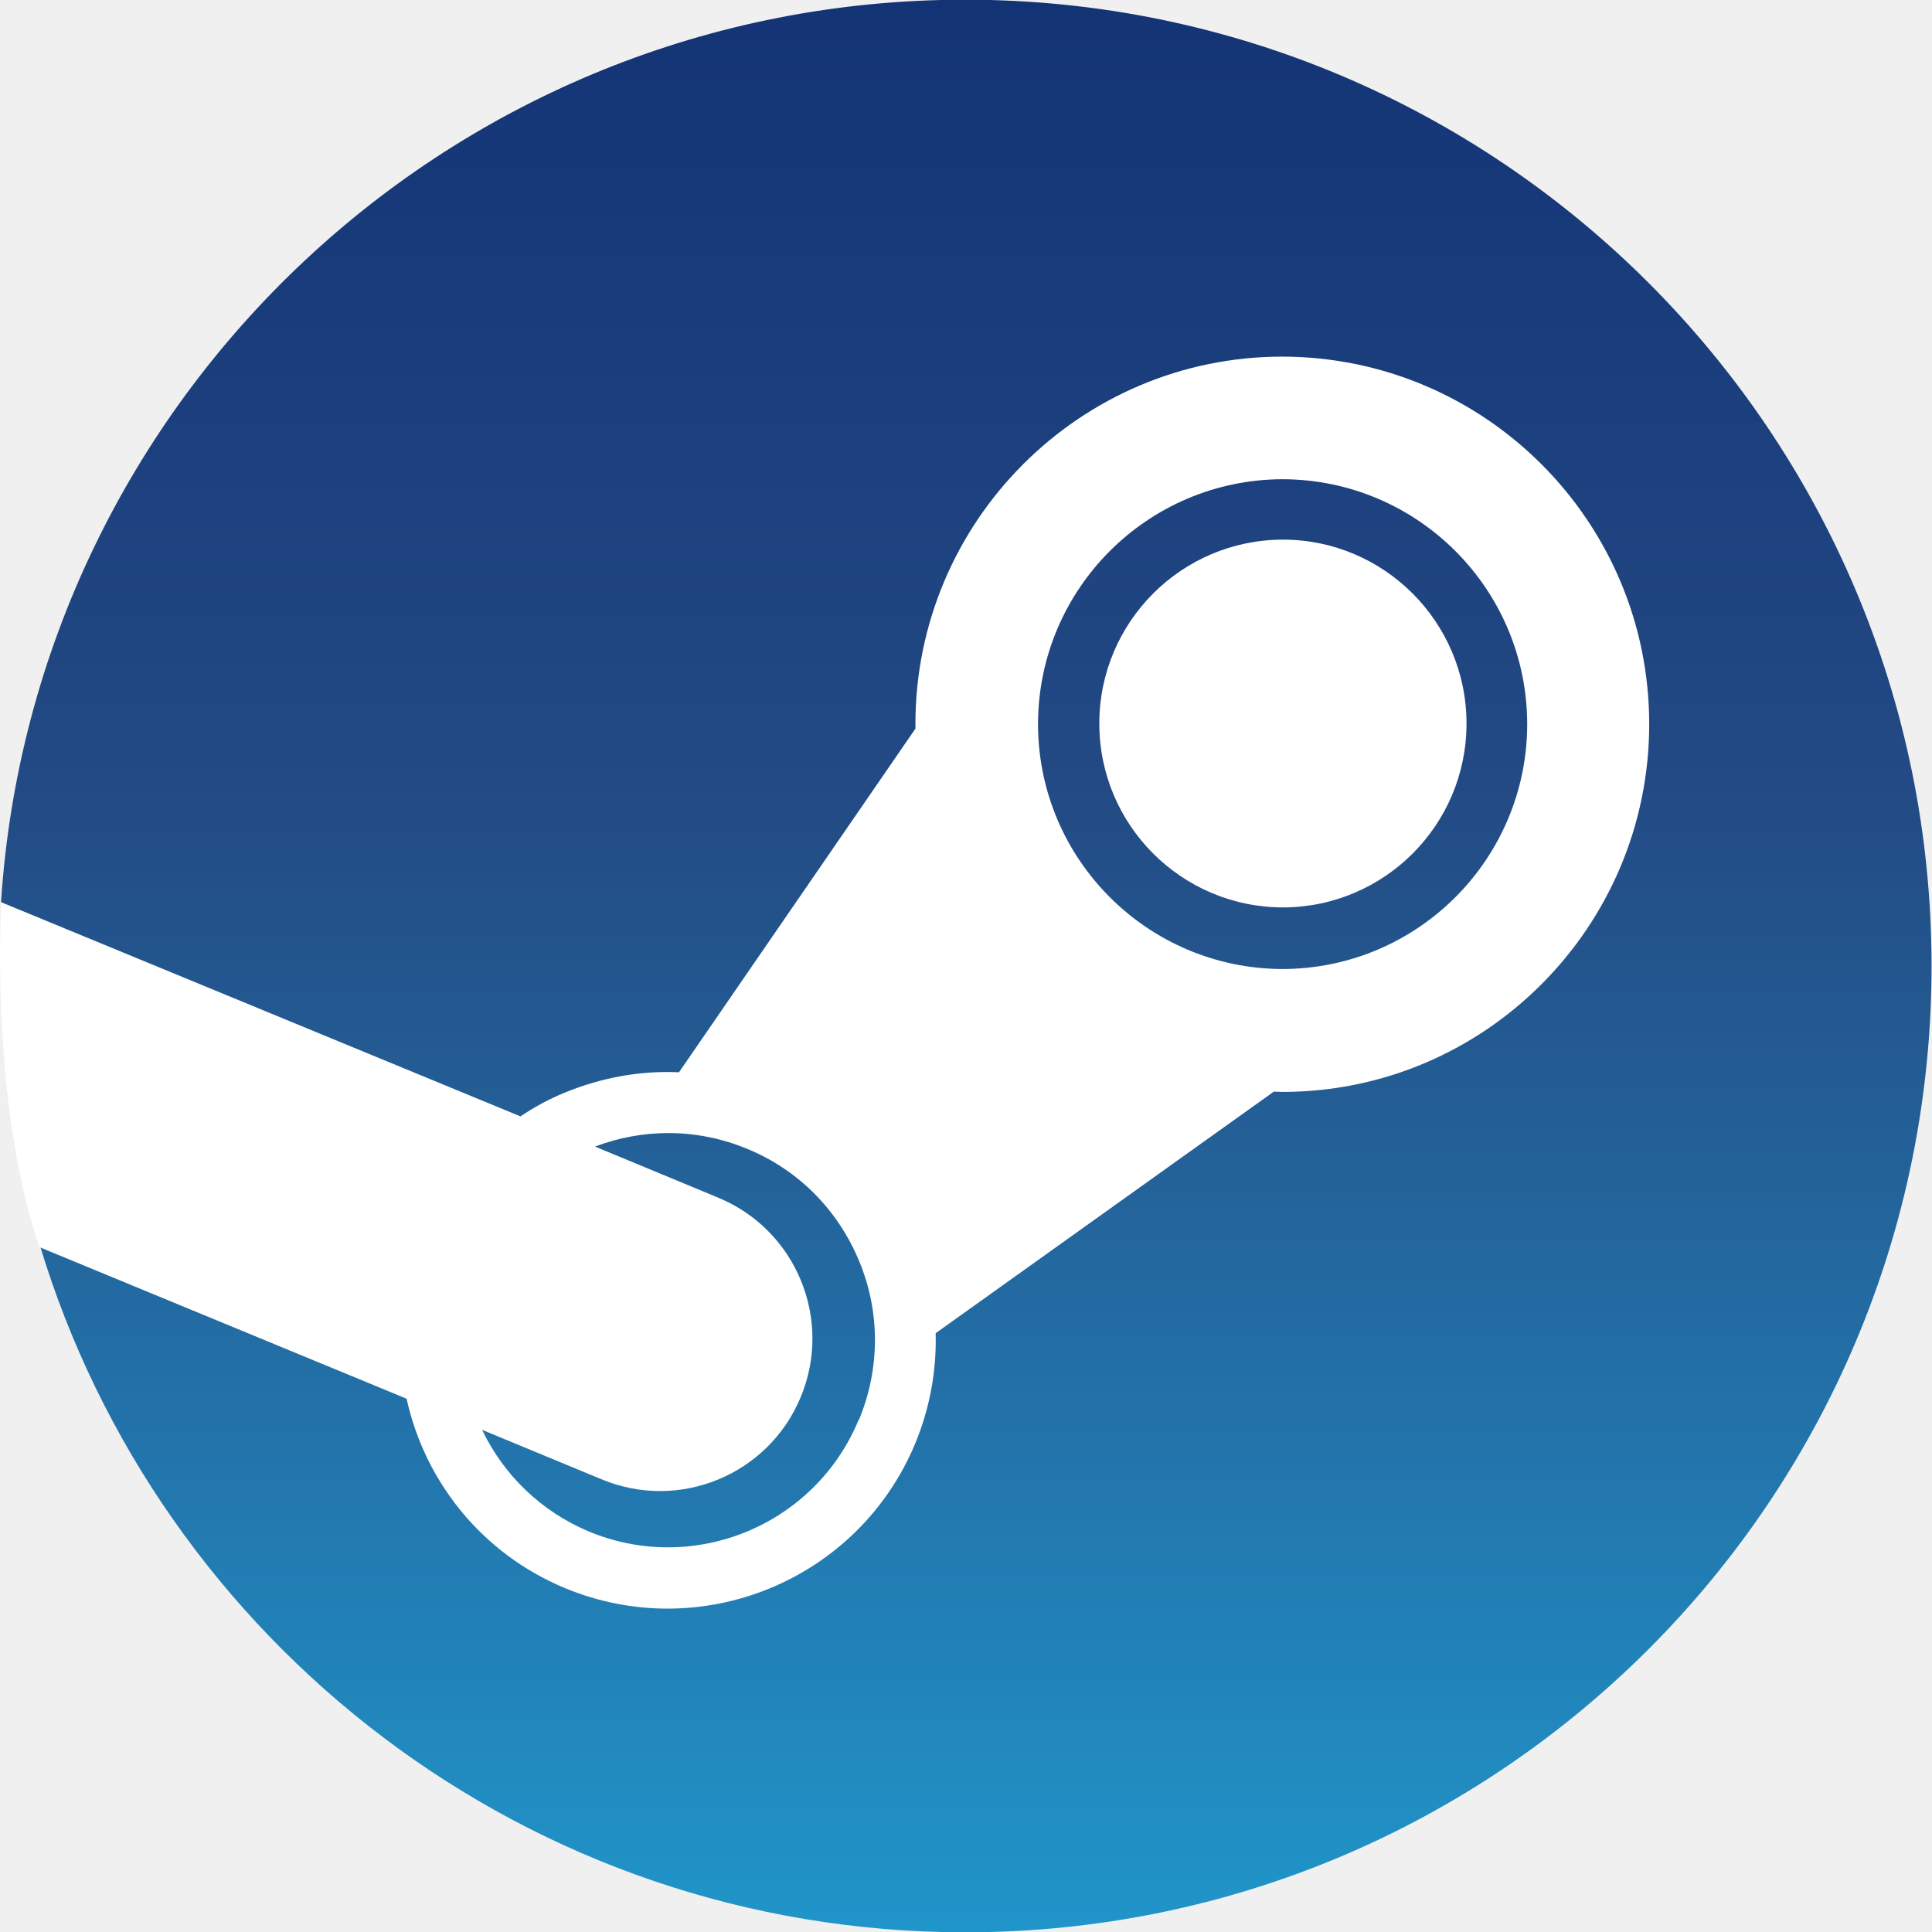
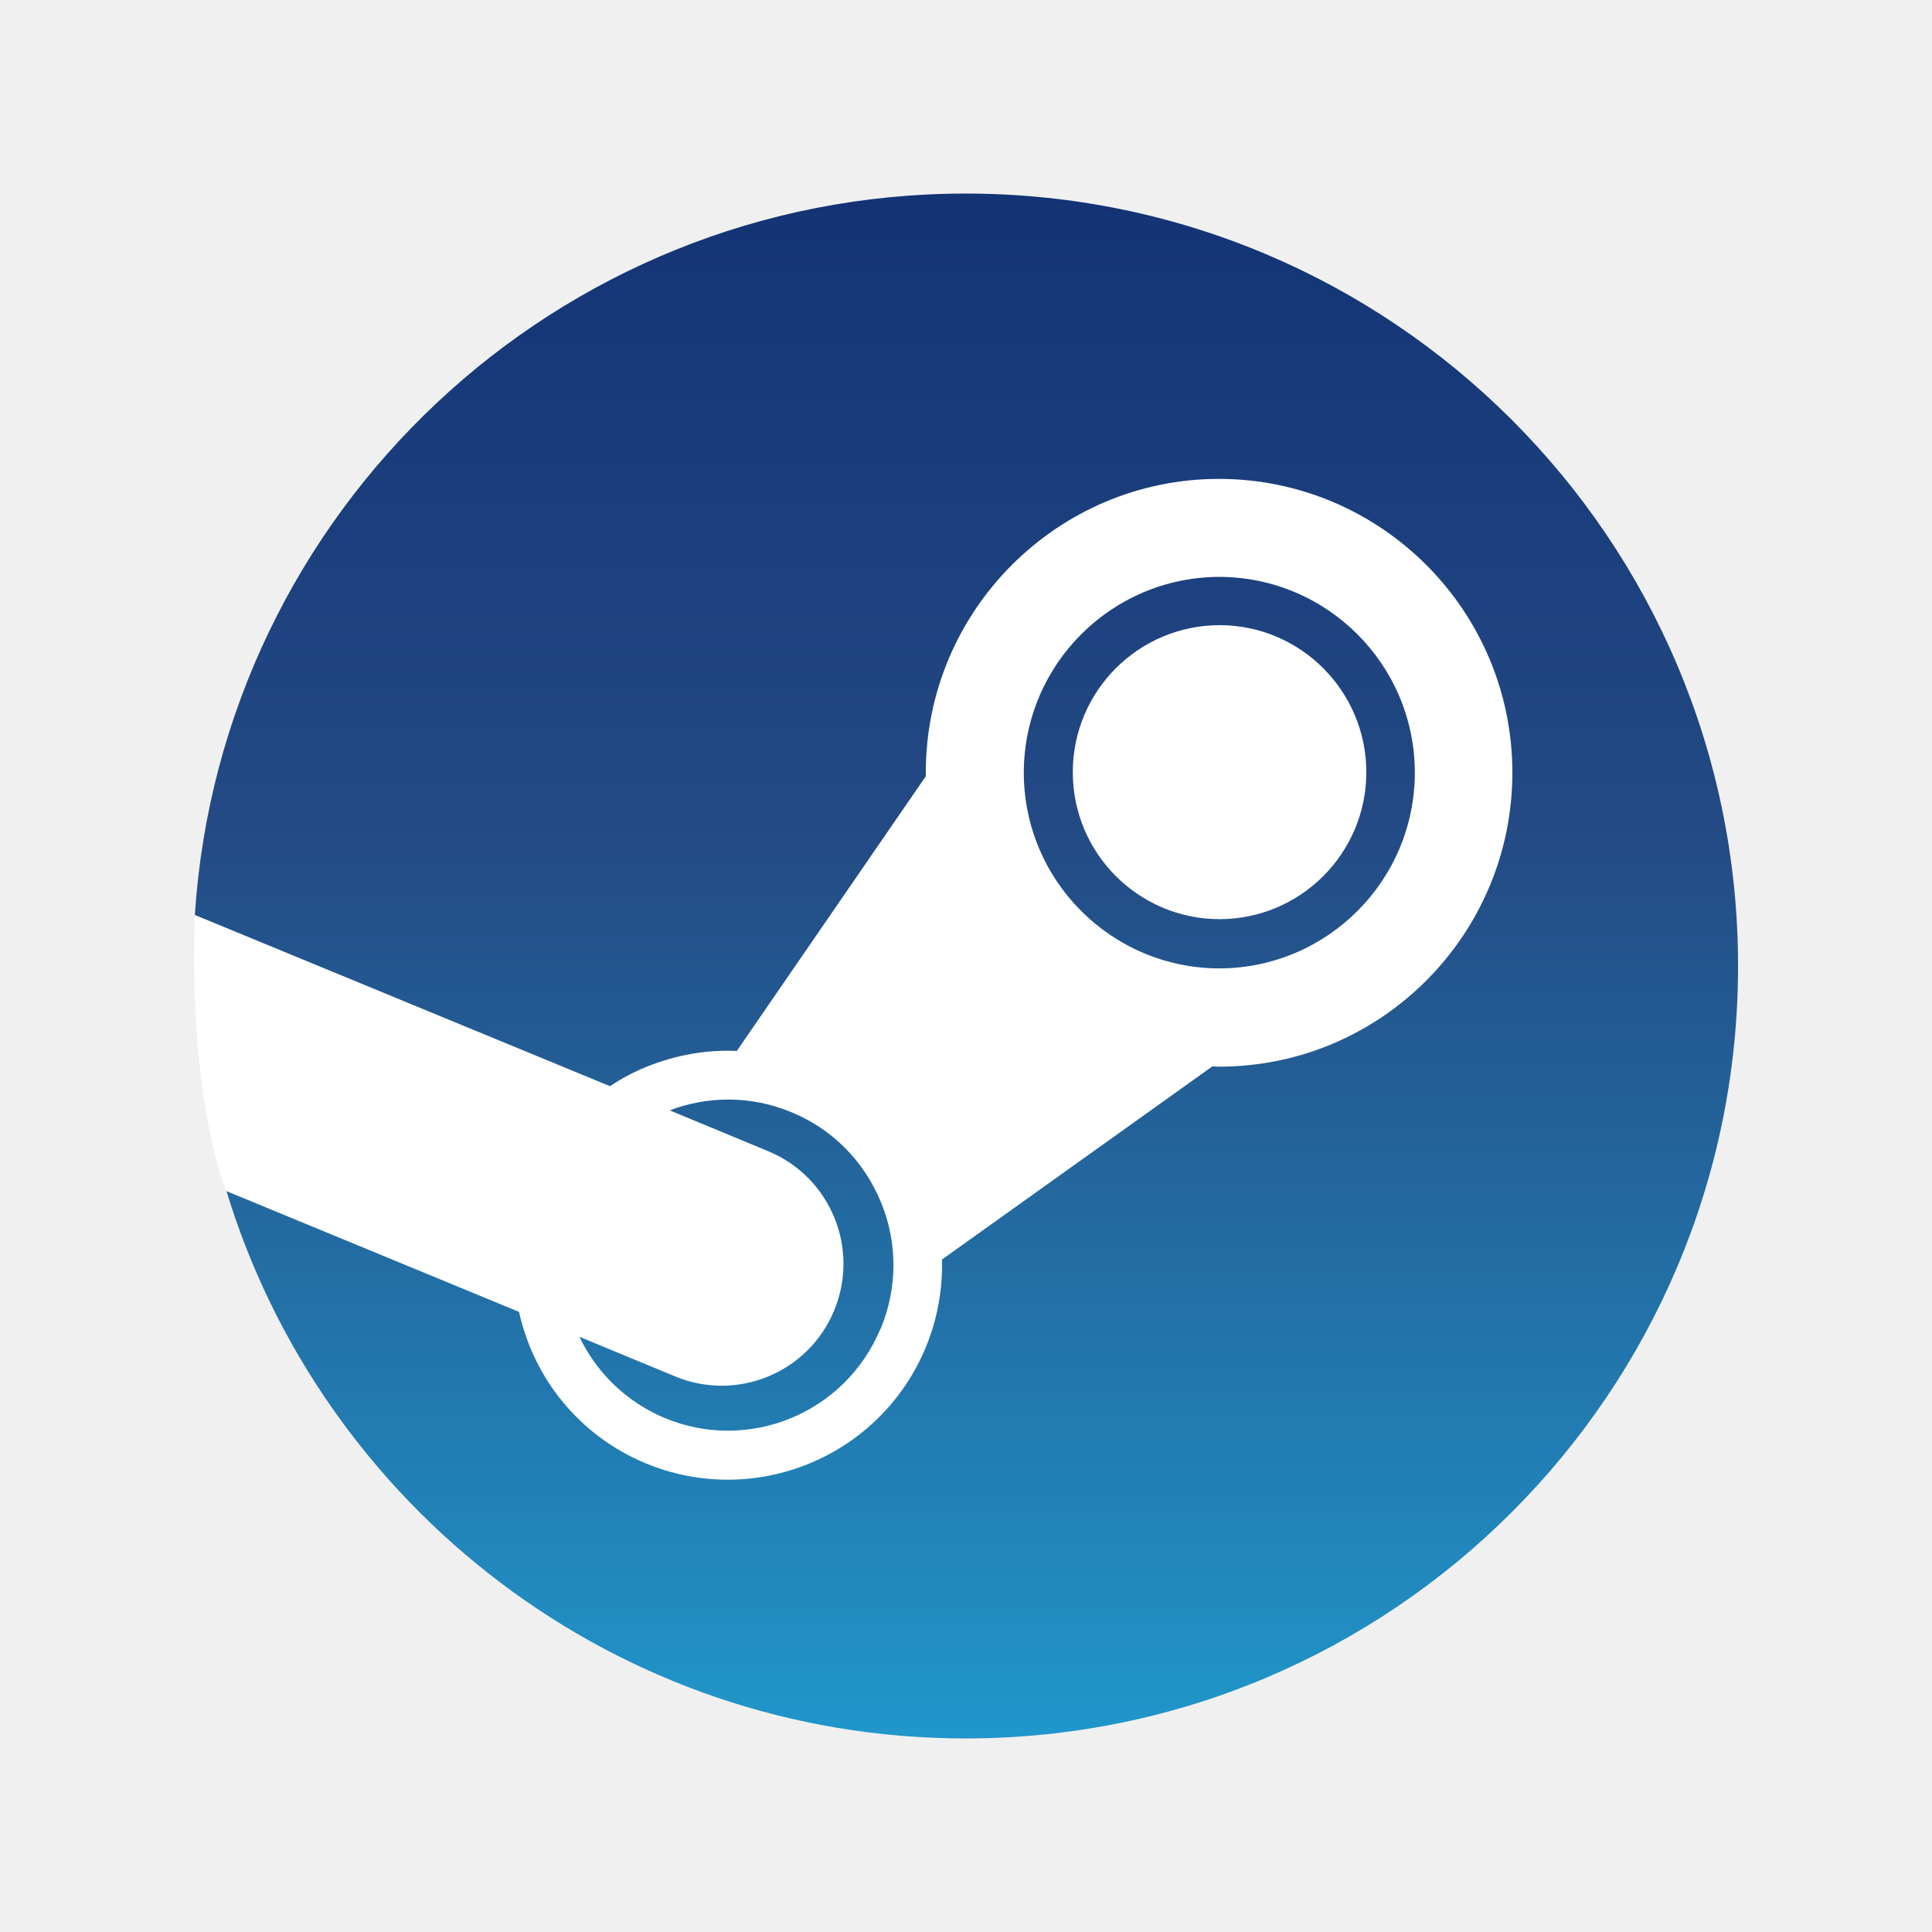
- <svg xmlns="http://www.w3.org/2000/svg" viewBox="0 0 1024 1024" width="1024" height="1024">
-   <g transform="translate(-7.9225 -8.1626) scale(16.005)">
-     <use x=".5" y=".5" href="#B" />
-     <defs>
-       <linearGradient id="A" x2="50%" x1="50%" y2="100%" y1="0%">
-         <stop stop-color="#133375" offset="0" />
-         <stop stop-color="#1b3f7d" offset="21.2%" />
-         <stop stop-color="#234a84" offset="40.7%" />
-         <stop stop-color="#235f96" offset="58.1%" />
-         <stop stop-color="#2273aa" offset="73.8%" />
-         <stop stop-color="#2185ba" offset="87.3%" />
-         <stop stop-color="#2096ca" offset="100%" />
-       </linearGradient>
-     </defs>
-     <symbol id="B">
-       <path d="M1.3 41.2C5.26 54.39 17.49 64 31.96 64c17.67 0 32-14.33 32-32s-14.33-32-32-32C15 0 1.12 13.19.03 29.87c2.07 3.48 2.88 5.63 1.27 11.33z" fill="url(#A)" />
-       <path fill="#FFFFFF" d="M30.31 23.98l0 .16-7.83 11.38c-1.27-.06-2.54.17-3.75.66a8.14 8.14 0 0 0-1.5.8L.04 29.89s-.4 6.55 1.26 11.42l12.16 5.02c.6 2.73 2.48 5.12 5.24 6.27a8.88 8.88 0 0 0 11.6-4.78 8.89 8.89 0 0 0 .68-3.66L42.18 36.16l.28.01c6.71 0 12.15-5.47 12.15-12.18s-5.44-12.16-12.15-12.17c-6.7 0-12.15 5.46-12.15 12.17zm-1.88 23.05c-1.45 3.5-5.47 5.15-8.95 3.69a6.84 6.84 0 0 1-3.52-3.36l3.96 1.64a5.04 5.04 0 0 0 6.59-2.72 5.05 5.05 0 0 0-2.71-6.6l-4.1-1.7c1.58-.6 3.37-.62 5.05.08 1.7.7 3 2.03 3.7 3.72s.69 3.56-.01 5.25M42.47 32.1a8.12 8.12 0 0 1-8.1-8.11 8.12 8.12 0 0 1 8.1-8.11 8.12 8.12 0 0 1 8.1 8.11 8.12 8.12 0 0 1-8.1 8.11m-6.07-8.13a6.09 6.09 0 0 1 6.08-6.09c3.35 0 6.08 2.73 6.08 6.09a6.09 6.09 0 0 1-6.08 6.09 6.09 6.09 0 0 1-6.08-6.09z" />
-     </symbol>
+ <svg xmlns="http://www.w3.org/2000/svg" viewBox="0 0 100 100" width="100" height="100">
+   <g transform="translate(10.04294 10.03123) scale(0.07806401)">
+     <g transform="translate(-7.9225 -8.1626) scale(16.005)">
+       <use x=".5" y=".5" href="#B" />
+       <defs>
+         <linearGradient id="A" x2="50%" x1="50%" y2="100%" y1="0%">
+           <stop stop-color="#133375" offset="0" />
+           <stop stop-color="#1b3f7d" offset="21.2%" />
+           <stop stop-color="#234a84" offset="40.7%" />
+           <stop stop-color="#235f96" offset="58.1%" />
+           <stop stop-color="#2273aa" offset="73.8%" />
+           <stop stop-color="#2185ba" offset="87.3%" />
+           <stop stop-color="#2096ca" offset="100%" />
+         </linearGradient>
+       </defs>
+       <symbol id="B">
+         <path d="M1.3 41.2C5.26 54.39 17.49 64 31.96 64c17.67 0 32-14.33 32-32s-14.33-32-32-32C15 0 1.12 13.19.03 29.87c2.07 3.48 2.88 5.63 1.27 11.33z" fill="url(#A)" />
+         <path fill="#FFFFFF" d="M30.31 23.98l0 .16-7.83 11.38c-1.27-.06-2.54.17-3.75.66a8.14 8.14 0 0 0-1.5.8L.04 29.89s-.4 6.55 1.26 11.42l12.16 5.02c.6 2.73 2.48 5.12 5.24 6.27a8.88 8.88 0 0 0 11.6-4.78 8.89 8.89 0 0 0 .68-3.66L42.18 36.16l.28.01c6.71 0 12.15-5.47 12.15-12.18s-5.44-12.16-12.15-12.17c-6.7 0-12.15 5.46-12.15 12.17zm-1.88 23.05c-1.45 3.5-5.47 5.15-8.95 3.69a6.84 6.84 0 0 1-3.52-3.36l3.96 1.64a5.04 5.04 0 0 0 6.59-2.72 5.05 5.05 0 0 0-2.71-6.6l-4.1-1.7c1.58-.6 3.37-.62 5.05.08 1.7.7 3 2.03 3.7 3.72s.69 3.56-.01 5.25M42.47 32.1a8.12 8.12 0 0 1-8.1-8.11 8.12 8.12 0 0 1 8.1-8.11 8.12 8.12 0 0 1 8.1 8.11 8.12 8.12 0 0 1-8.1 8.11m-6.07-8.13a6.09 6.09 0 0 1 6.08-6.09c3.35 0 6.08 2.73 6.08 6.09a6.09 6.09 0 0 1-6.08 6.09 6.09 6.09 0 0 1-6.08-6.09z" />
+       </symbol>
+     </g>
  </g>
</svg>
